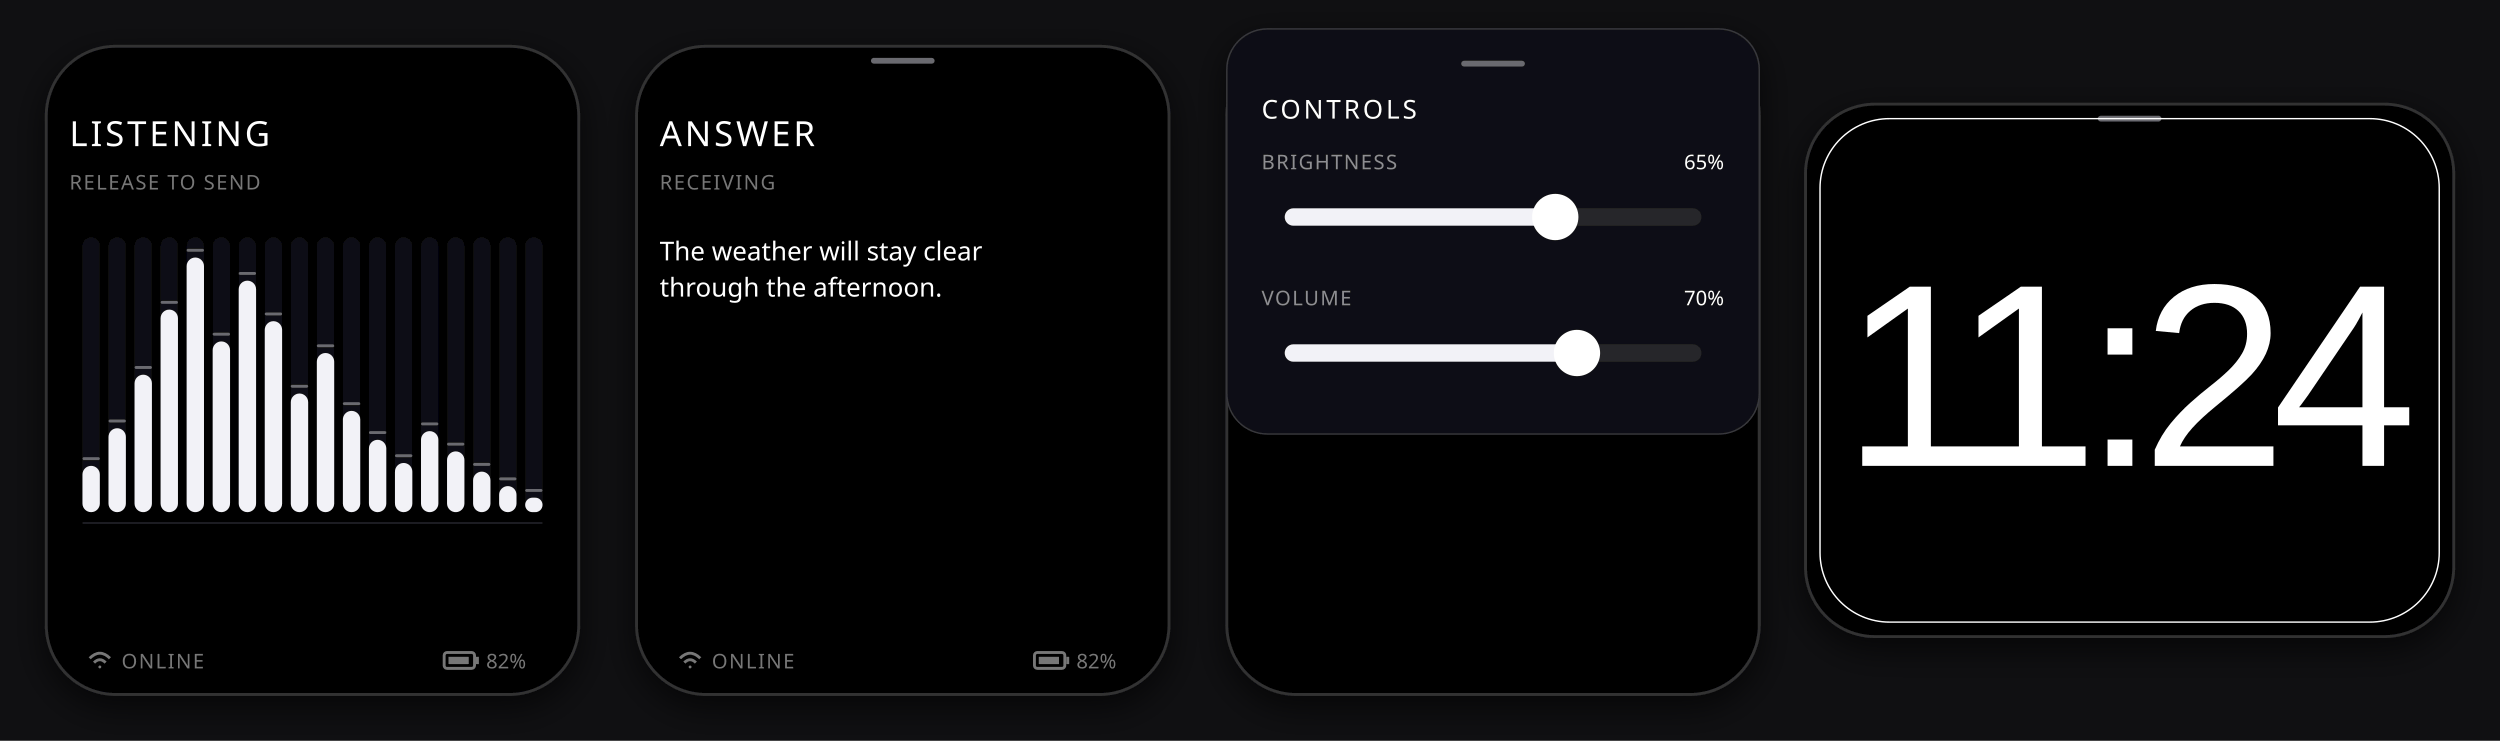
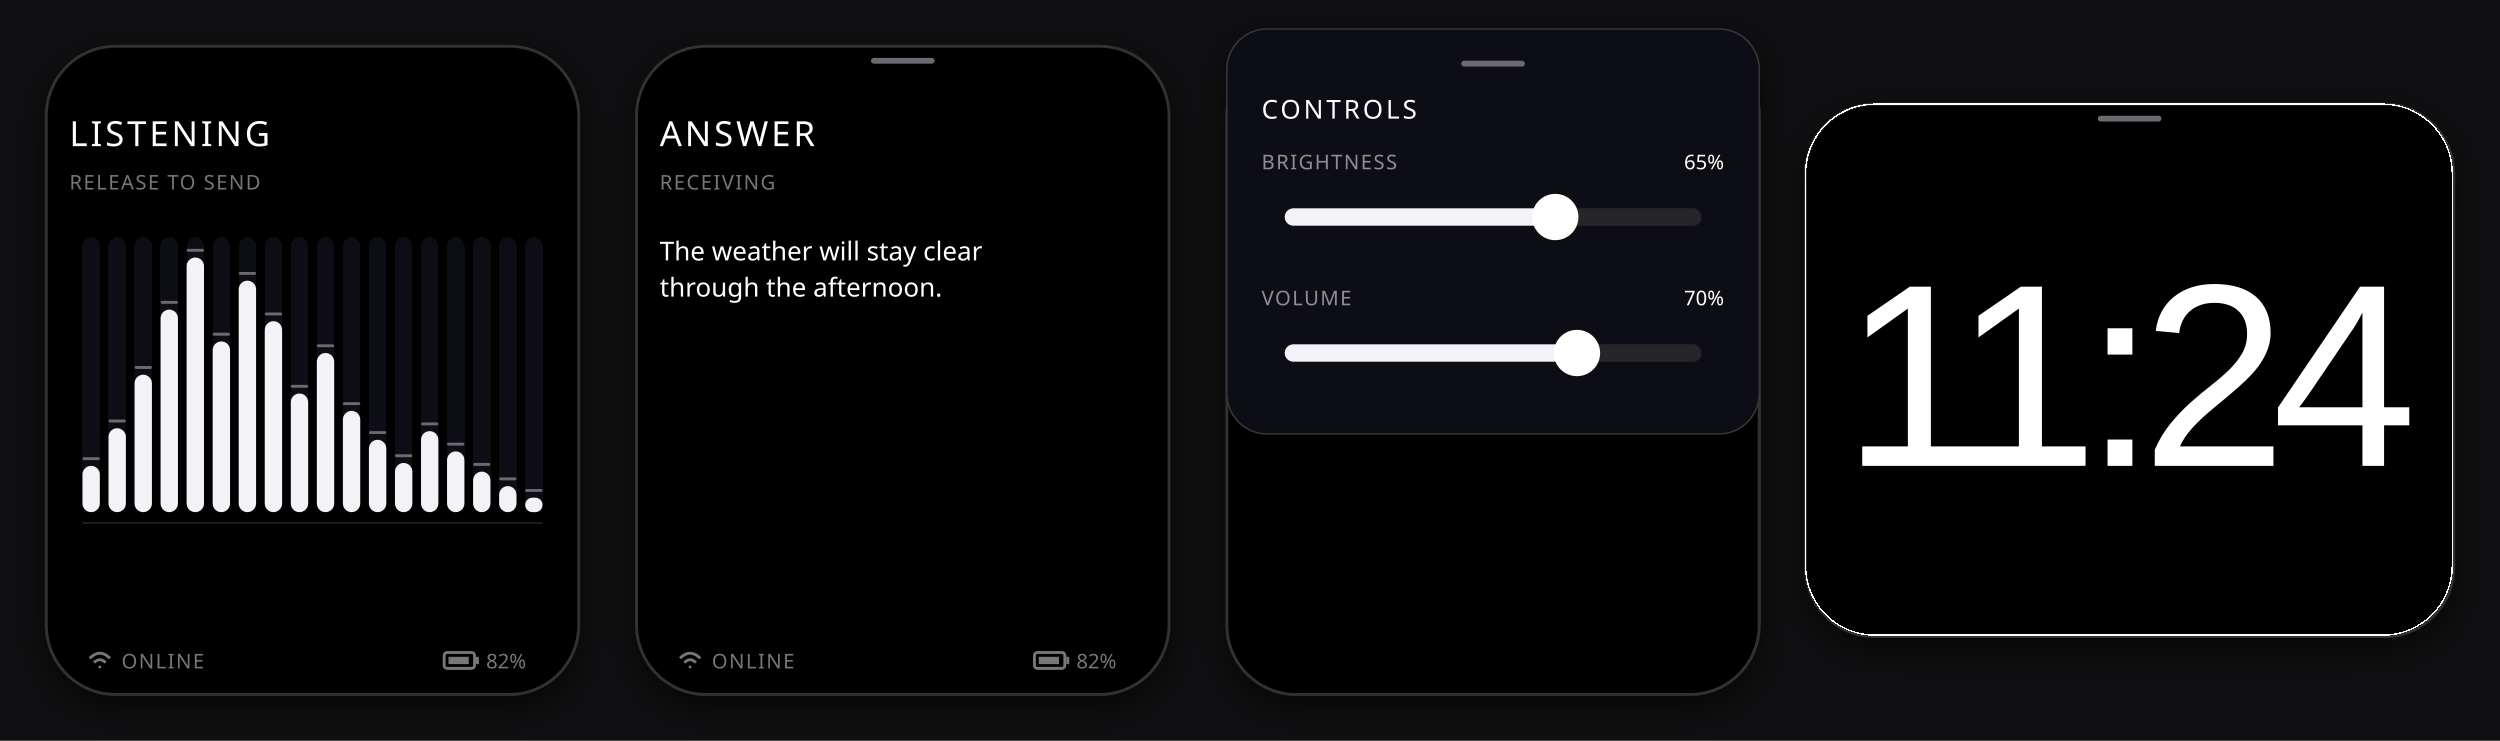
<svg xmlns="http://www.w3.org/2000/svg" width="1728" height="512" viewBox="0 0 1728 512">
  <defs>
    <style>
      @font-face { font-family: "Montserrat"; src: url("../../firmware/managed_components/lvgl__lvgl/scripts/built_in_font/Montserrat-Medium.ttf"); font-weight: 500; }
      @font-face { font-family: "ChatESP Clock"; src: url("../../firmware/managed_components/lvgl__lvgl/examples/libs/freetype/Lato-Regular.ttf"); }
      .ui { font-family: "Montserrat", "Arial", sans-serif; font-weight: 500; }
      .status { fill: #fff; font-size: 24px; letter-spacing: 2px; }
      .hint { fill: #777; font-size: 14px; letter-spacing: 1px; }
      .content { fill: #fff; font-size: 18px; }
      .footer { fill: #777; font-size: 14px; letter-spacing: 1px; }
      .control-title { fill: #8e8e93; font-size: 14px; letter-spacing: 1px; }
      .control-value { fill: #fff; font-size: 14px; }
      .clock-time { fill: #fff; font-family: "ChatESP Clock", "Arial", sans-serif; font-size: 180px; font-weight: 400; letter-spacing: -10px; }
    </style>
    <filter id="screen-shadow" x="-20%" y="-20%" width="140%" height="140%">
      <feDropShadow dx="0" dy="8" stdDeviation="12" flood-color="#000" flood-opacity="0.65" />
    </filter>
  </defs>
  <rect width="1728" height="512" fill="#101012" />
  <g transform="translate(32 32)" filter="url(#screen-shadow)">
    <rect width="368" height="448" rx="48" fill="#000" stroke="#303033" stroke-width="2" />
    <text font-family="Montserrat" font-weight="500" fill="#fff" font-size="24" letter-spacing="2" x="16" y="69">LISTENING</text>
    <text font-family="Montserrat" font-weight="500" fill="#777" font-size="14" letter-spacing="1" x="16" y="99">RELEASE TO SEND</text>
    <g>
      <rect x="25" y="132" width="12" height="190" rx="6" fill="#101012" />
      <rect x="43" y="132" width="12" height="190" rx="6" fill="#101012" />
      <rect x="61" y="132" width="12" height="190" rx="6" fill="#101012" />
      <rect x="79" y="132" width="12" height="190" rx="6" fill="#101012" />
      <rect x="97" y="132" width="12" height="190" rx="6" fill="#101012" />
      <rect x="115" y="132" width="12" height="190" rx="6" fill="#101012" />
      <rect x="133" y="132" width="12" height="190" rx="6" fill="#101012" />
      <rect x="151" y="132" width="12" height="190" rx="6" fill="#101012" />
      <rect x="169" y="132" width="12" height="190" rx="6" fill="#101012" />
      <rect x="187" y="132" width="12" height="190" rx="6" fill="#101012" />
      <rect x="205" y="132" width="12" height="190" rx="6" fill="#101012" />
      <rect x="223" y="132" width="12" height="190" rx="6" fill="#101012" />
      <rect x="241" y="132" width="12" height="190" rx="6" fill="#101012" />
      <rect x="259" y="132" width="12" height="190" rx="6" fill="#101012" />
      <rect x="277" y="132" width="12" height="190" rx="6" fill="#101012" />
      <rect x="295" y="132" width="12" height="190" rx="6" fill="#101012" />
      <rect x="313" y="132" width="12" height="190" rx="6" fill="#101012" />
      <rect x="331" y="132" width="12" height="190" rx="6" fill="#101012" />
      <rect x="25" y="290" width="12" height="32" rx="6" fill="#f2f2f7" />
      <rect x="43" y="264" width="12" height="58" rx="6" fill="#f2f2f7" />
      <rect x="61" y="227" width="12" height="95" rx="6" fill="#f2f2f7" />
      <rect x="79" y="182" width="12" height="140" rx="6" fill="#f2f2f7" />
      <rect x="97" y="146" width="12" height="176" rx="6" fill="#f2f2f7" />
      <rect x="115" y="204" width="12" height="118" rx="6" fill="#f2f2f7" />
      <rect x="133" y="162" width="12" height="160" rx="6" fill="#f2f2f7" />
      <rect x="151" y="190" width="12" height="132" rx="6" fill="#f2f2f7" />
      <rect x="169" y="240" width="12" height="82" rx="6" fill="#f2f2f7" />
      <rect x="187" y="212" width="12" height="110" rx="6" fill="#f2f2f7" />
      <rect x="205" y="252" width="12" height="70" rx="6" fill="#f2f2f7" />
      <rect x="223" y="272" width="12" height="50" rx="6" fill="#f2f2f7" />
      <rect x="241" y="288" width="12" height="34" rx="6" fill="#f2f2f7" />
      <rect x="259" y="266" width="12" height="56" rx="6" fill="#f2f2f7" />
      <rect x="277" y="280" width="12" height="42" rx="6" fill="#f2f2f7" />
      <rect x="295" y="294" width="12" height="28" rx="6" fill="#f2f2f7" />
      <rect x="313" y="304" width="12" height="18" rx="6" fill="#f2f2f7" />
      <rect x="331" y="312" width="12" height="10" rx="5" fill="#f2f2f7" />
      <g fill="#6b6b70">
        <rect x="25" y="284" width="12" height="2" rx="1" />
        <rect x="43" y="258" width="12" height="2" rx="1" />
        <rect x="61" y="221" width="12" height="2" rx="1" />
        <rect x="79" y="176" width="12" height="2" rx="1" />
        <rect x="97" y="140" width="12" height="2" rx="1" />
        <rect x="115" y="198" width="12" height="2" rx="1" />
        <rect x="133" y="156" width="12" height="2" rx="1" />
        <rect x="151" y="184" width="12" height="2" rx="1" />
        <rect x="169" y="234" width="12" height="2" rx="1" />
        <rect x="187" y="206" width="12" height="2" rx="1" />
        <rect x="205" y="246" width="12" height="2" rx="1" />
        <rect x="223" y="266" width="12" height="2" rx="1" />
        <rect x="241" y="282" width="12" height="2" rx="1" />
        <rect x="259" y="260" width="12" height="2" rx="1" />
        <rect x="277" y="274" width="12" height="2" rx="1" />
        <rect x="295" y="288" width="12" height="2" rx="1" />
        <rect x="313" y="298" width="12" height="2" rx="1" />
        <rect x="331" y="306" width="12" height="2" rx="1" />
      </g>
      <rect x="25" y="329" width="318" height="1" fill="#28282c" />
    </g>
    <g transform="translate(30 416)" fill="none" stroke="#777" stroke-width="2">
      <path d="M0 7 Q7 0 14 7" />
      <path d="M3 10 Q7 6 11 10" />
      <circle cx="7" cy="13" r="1" fill="#777" stroke="none" />
    </g>
    <text font-family="Montserrat" font-weight="500" fill="#777" font-size="14" letter-spacing="1" x="52" y="430">ONLINE</text>
    <g transform="translate(275 419)" fill="none" stroke="#777" stroke-width="2">
      <rect width="21" height="11" rx="2" />
      <rect x="22" y="3" width="2" height="5" fill="#777" stroke="none" />
      <rect x="3" y="3" width="14" height="5" fill="#777" stroke="none" />
    </g>
    <text font-family="Montserrat" font-weight="500" fill="#777" font-size="14" x="304" y="430">82%</text>
  </g>
  <g transform="translate(440 32)" filter="url(#screen-shadow)">
    <rect width="368" height="448" rx="48" fill="#000" stroke="#303033" stroke-width="2" />
    <rect x="162" y="8" width="44" height="4" rx="2" fill="#6b6b70" />
    <text font-family="Montserrat" font-weight="500" fill="#fff" font-size="24" letter-spacing="2" x="16" y="69">ANSWER</text>
    <text font-family="Montserrat" font-weight="500" fill="#777" font-size="14" letter-spacing="1" x="16" y="99">RECEIVING</text>
    <text font-family="Montserrat" font-weight="500" fill="#fff" font-size="18" x="16" y="148">
      <tspan x="16" dy="0">The weather will stay clear</tspan>
      <tspan x="16" dy="25">through the afternoon.</tspan>
    </text>
    <g transform="translate(30 416)" fill="none" stroke="#777" stroke-width="2">
      <path d="M0 7 Q7 0 14 7" />
      <path d="M3 10 Q7 6 11 10" />
      <circle cx="7" cy="13" r="1" fill="#777" stroke="none" />
    </g>
    <text font-family="Montserrat" font-weight="500" fill="#777" font-size="14" letter-spacing="1" x="52" y="430">ONLINE</text>
    <g transform="translate(275 419)" fill="none" stroke="#777" stroke-width="2">
      <rect width="21" height="11" rx="2" />
      <rect x="22" y="3" width="2" height="5" fill="#777" stroke="none" />
      <rect x="3" y="3" width="14" height="5" fill="#777" stroke="none" />
    </g>
    <text font-family="Montserrat" font-weight="500" fill="#777" font-size="14" x="304" y="430">82%</text>
  </g>
  <g transform="translate(848 32)" filter="url(#screen-shadow)">
    <rect width="368" height="448" rx="48" fill="#000" stroke="#303033" stroke-width="2" />
    <rect x="0" y="-12" width="368" height="280" rx="28" fill="#101012" stroke="#38383d" />
    <rect x="162" y="10" width="44" height="4" rx="2" fill="#6b6b70" />
    <text font-family="Montserrat" font-weight="500" fill="#fff" font-size="18" letter-spacing="2" x="24" y="50">CONTROLS</text>
    <text font-family="Montserrat" font-weight="500" fill="#8e8e93" font-size="14" letter-spacing="1" x="24" y="85">BRIGHTNESS</text>
    <text font-family="Montserrat" font-weight="500" fill="#fff" font-size="14" x="316" y="85">65%</text>
    <rect x="40" y="112" width="288" height="12" rx="6" fill="#28282c" />
    <rect x="40" y="112" width="187" height="12" rx="6" fill="#f2f2f7" />
    <circle cx="227" cy="118" r="16" fill="#fff" />
    <text font-family="Montserrat" font-weight="500" fill="#8e8e93" font-size="14" letter-spacing="1" x="24" y="179">VOLUME</text>
    <text font-family="Montserrat" font-weight="500" fill="#fff" font-size="14" x="316" y="179">70%</text>
    <rect x="40" y="206" width="288" height="12" rx="6" fill="#28282c" />
    <rect x="40" y="206" width="202" height="12" rx="6" fill="#f2f2f7" />
    <circle cx="242" cy="212" r="16" fill="#fff" />
  </g>
  <g transform="translate(1248 72)" filter="url(#screen-shadow)">
    <rect width="448" height="368" rx="48" fill="#000" stroke="#303033" stroke-width="2" />
    <rect x="162" y="8" width="44" height="4" rx="2" fill="#6b6b70" transform="translate(40 0)" />
-     <path d="M224 10 H390 A48 48 0 0 1 438 58 V310 A48 48 0 0 1 390 358 H58 A48 48 0 0 1 10 310 V58 A48 48 0 0 1 58 10 Z" fill="none" stroke="#fff" stroke-width="1" />
+     <path d="M224 0 H399 A48 48 0 0 1 447 48 V319 A48 48 0 0 1 399 367 H48 A48 48 0 0 1 0 319 V48 A48 48 0 0 1 48 0 Z" fill="none" stroke="#fff" stroke-width="1" shape-rendering="crispEdges" />
    <text class="clock-time" x="224" y="250" text-anchor="middle">11:24</text>
  </g>
</svg>
